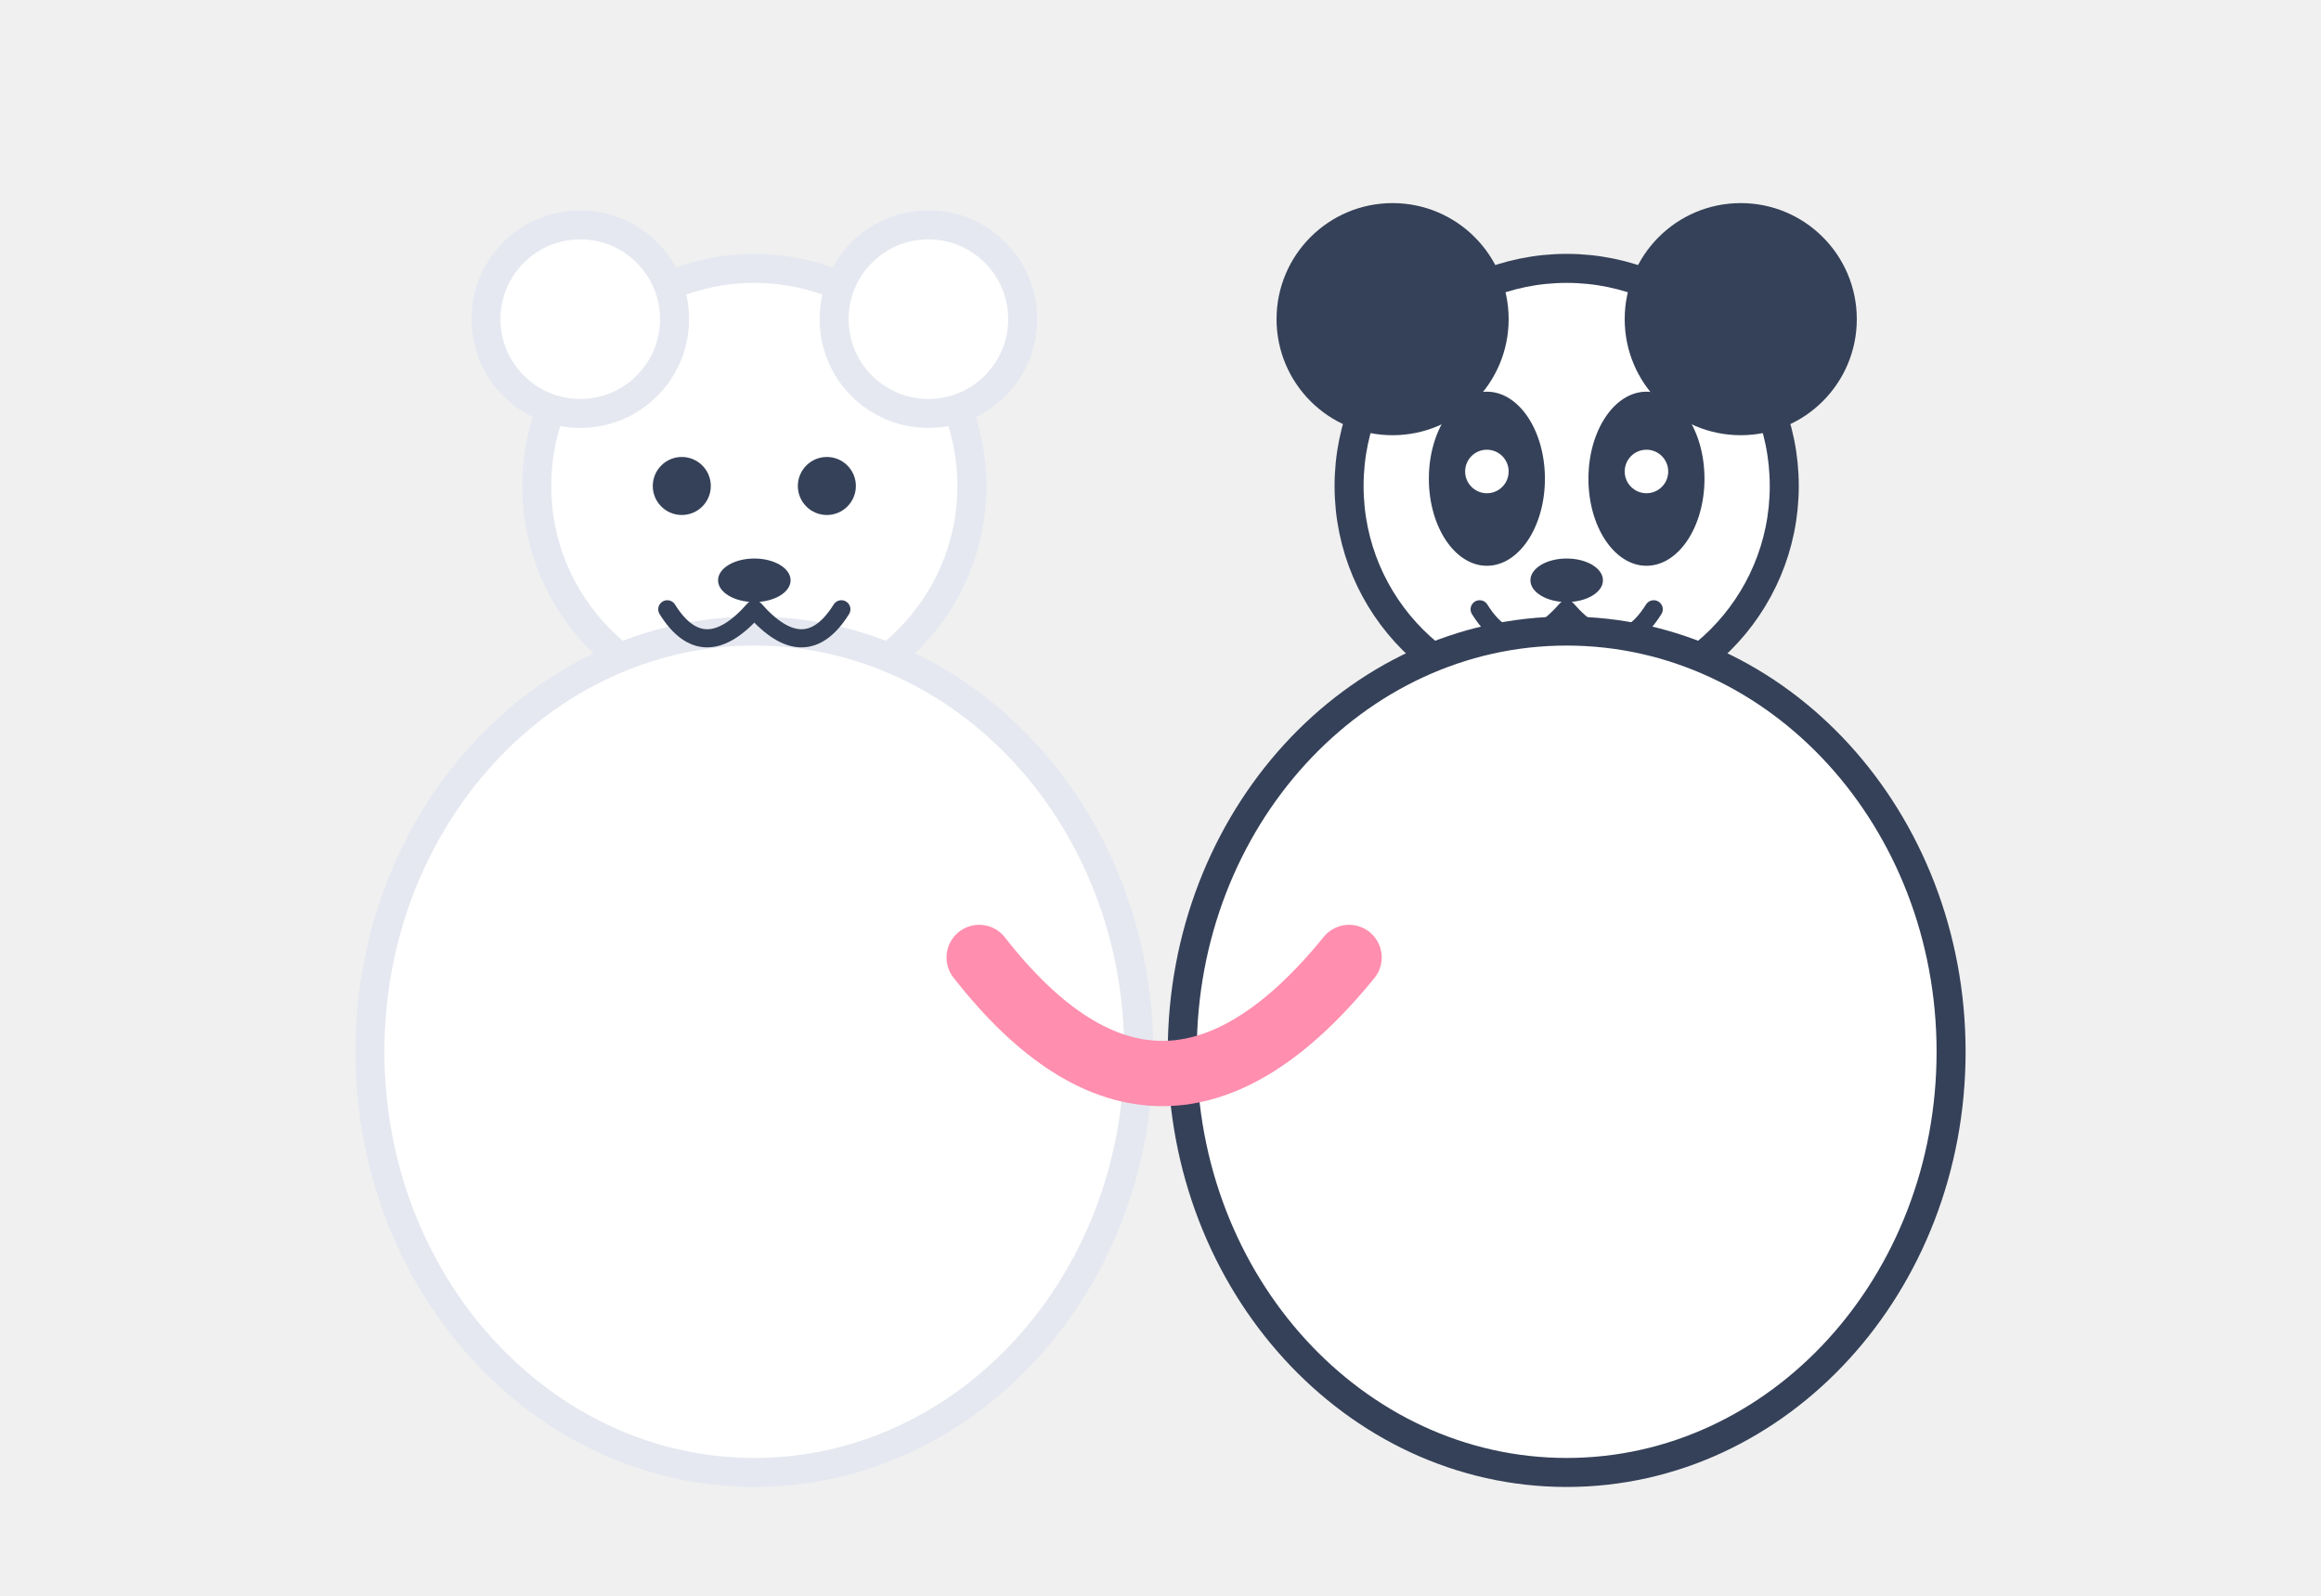
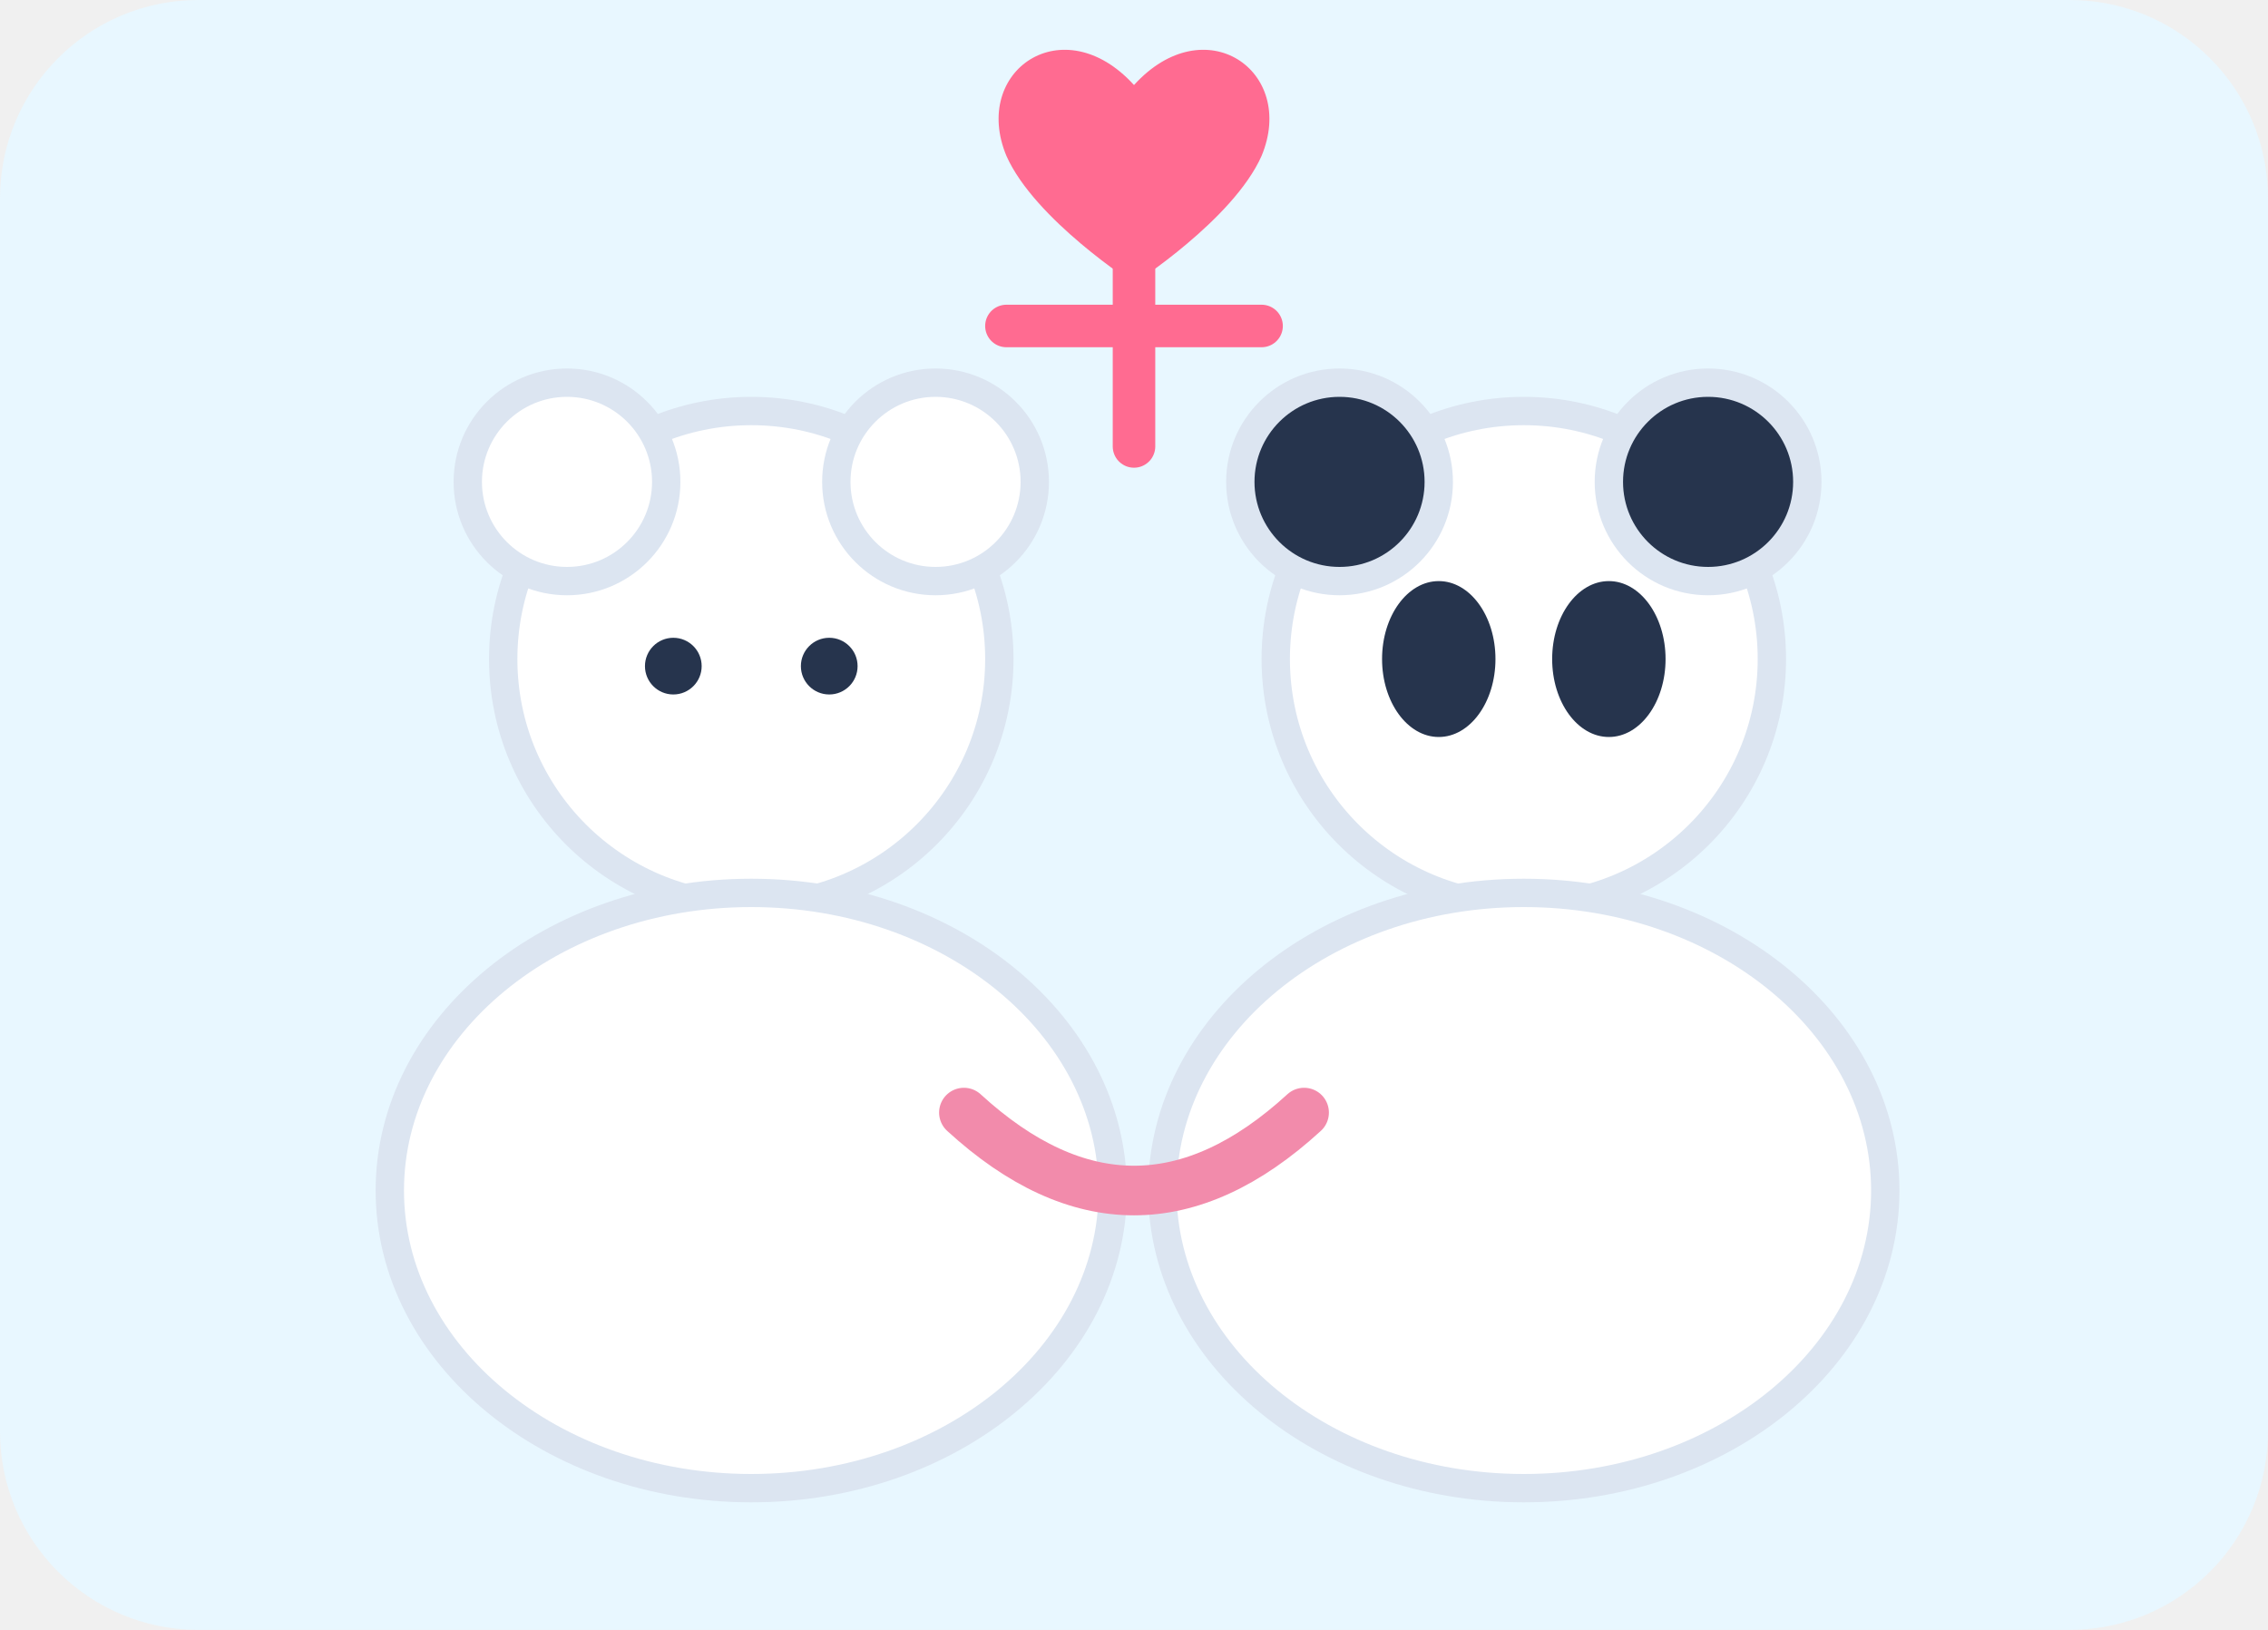
- <svg xmlns="http://www.w3.org/2000/svg" viewBox="0 0 320 220">
-   <g class="b">
-     <g fill="#fff" stroke="#e5e8f0" stroke-width="4">
-       <circle cx="104" cy="67" r="30" />
-       <circle cx="80" cy="44" r="13" />
-       <circle cx="128" cy="44" r="13" />
-       <ellipse cx="104" cy="145" rx="53" ry="58" />
-     </g>
-     <g fill="#354158">
-       <circle cx="94" cy="67" r="4" />
-       <circle cx="114" cy="67" r="4" />
-       <ellipse cx="104" cy="80" rx="5" ry="3" />
-     </g>
-     <path d="M104 84q-7 8-12 0m12 0q7 8 12 0" fill="none" stroke="#354158" stroke-width="2.5" stroke-linecap="round" />
-     <g fill="#fff" stroke="#354158" stroke-width="4">
-       <circle cx="216" cy="67" r="30" />
-       <circle cx="192" cy="44" r="14" fill="#354158" />
-       <circle cx="240" cy="44" r="14" fill="#354158" />
-       <ellipse cx="216" cy="145" rx="53" ry="58" />
-     </g>
-     <g fill="#354158">
-       <ellipse cx="205" cy="66" rx="8" ry="12" />
-       <ellipse cx="227" cy="66" rx="8" ry="12" />
-       <ellipse cx="216" cy="80" rx="5" ry="3" />
-     </g>
-     <g fill="#fff">
-       <circle cx="205" cy="65" r="3" />
-       <circle cx="227" cy="65" r="3" />
-     </g>
-     <path d="M216 84q-7 8-12 0m12 0q7 8 12 0" fill="none" stroke="#354158" stroke-width="2.5" stroke-linecap="round" />
+ <svg xmlns="http://www.w3.org/2000/svg" viewBox="0 0 320 230">
+   <rect width="320" height="230" rx="28" fill="#e8f7ff" />
+   <path d="M160 28v35m-18-17h36" stroke="#ff6b91" stroke-width="6" stroke-linecap="round" />
+   <path d="M160 12c-10-11-23-2-18 10 4 9 18 18 18 18s14-9 18-18c5-12-8-21-18-10" fill="#ff6b91" />
+   <g stroke="#dce5f1" stroke-width="4">
+     <circle cx="106" cy="93" r="35" fill="#fff" />
+     <circle cx="80" cy="68" r="14" fill="#fff" />
+     <circle cx="132" cy="68" r="14" fill="#fff" />
+     <ellipse cx="106" cy="168" rx="51" ry="42" fill="#fff" />
+     <circle cx="215" cy="93" r="35" fill="#fff" />
+     <circle cx="189" cy="68" r="14" fill="#26344d" />
+     <circle cx="241" cy="68" r="14" fill="#26344d" />
+     <ellipse cx="215" cy="168" rx="51" ry="42" fill="#fff" />
  </g>
-   <path d="M135 132q25 32 51 0" fill="none" stroke="#ff8eaf" stroke-width="9" stroke-linecap="round" />
-   <style>.b{transform-origin:160px 150px;animation:b 2.4s ease-in-out infinite}@keyframes b{50%{transform:translateY(-7px) rotate(1deg)}}.h{transform-origin:160px 95px;animation:h .9s infinite}@keyframes h{50%{transform:scale(1.15)}}.spark{animation:tw 1s infinite alternate}@keyframes tw{to{opacity:.2;transform:scale(.7)}}</style>
+   <g fill="#26344d">
+     <circle cx="95" cy="94" r="4" />
+     <circle cx="117" cy="94" r="4" />
+     <ellipse cx="203" cy="93" rx="8" ry="11" />
+     <ellipse cx="227" cy="93" rx="8" ry="11" />
+   </g>
+   <path d="M136 157q24 22 48 0" stroke="#f28bab" stroke-width="7" fill="none" stroke-linecap="round" />
</svg>
